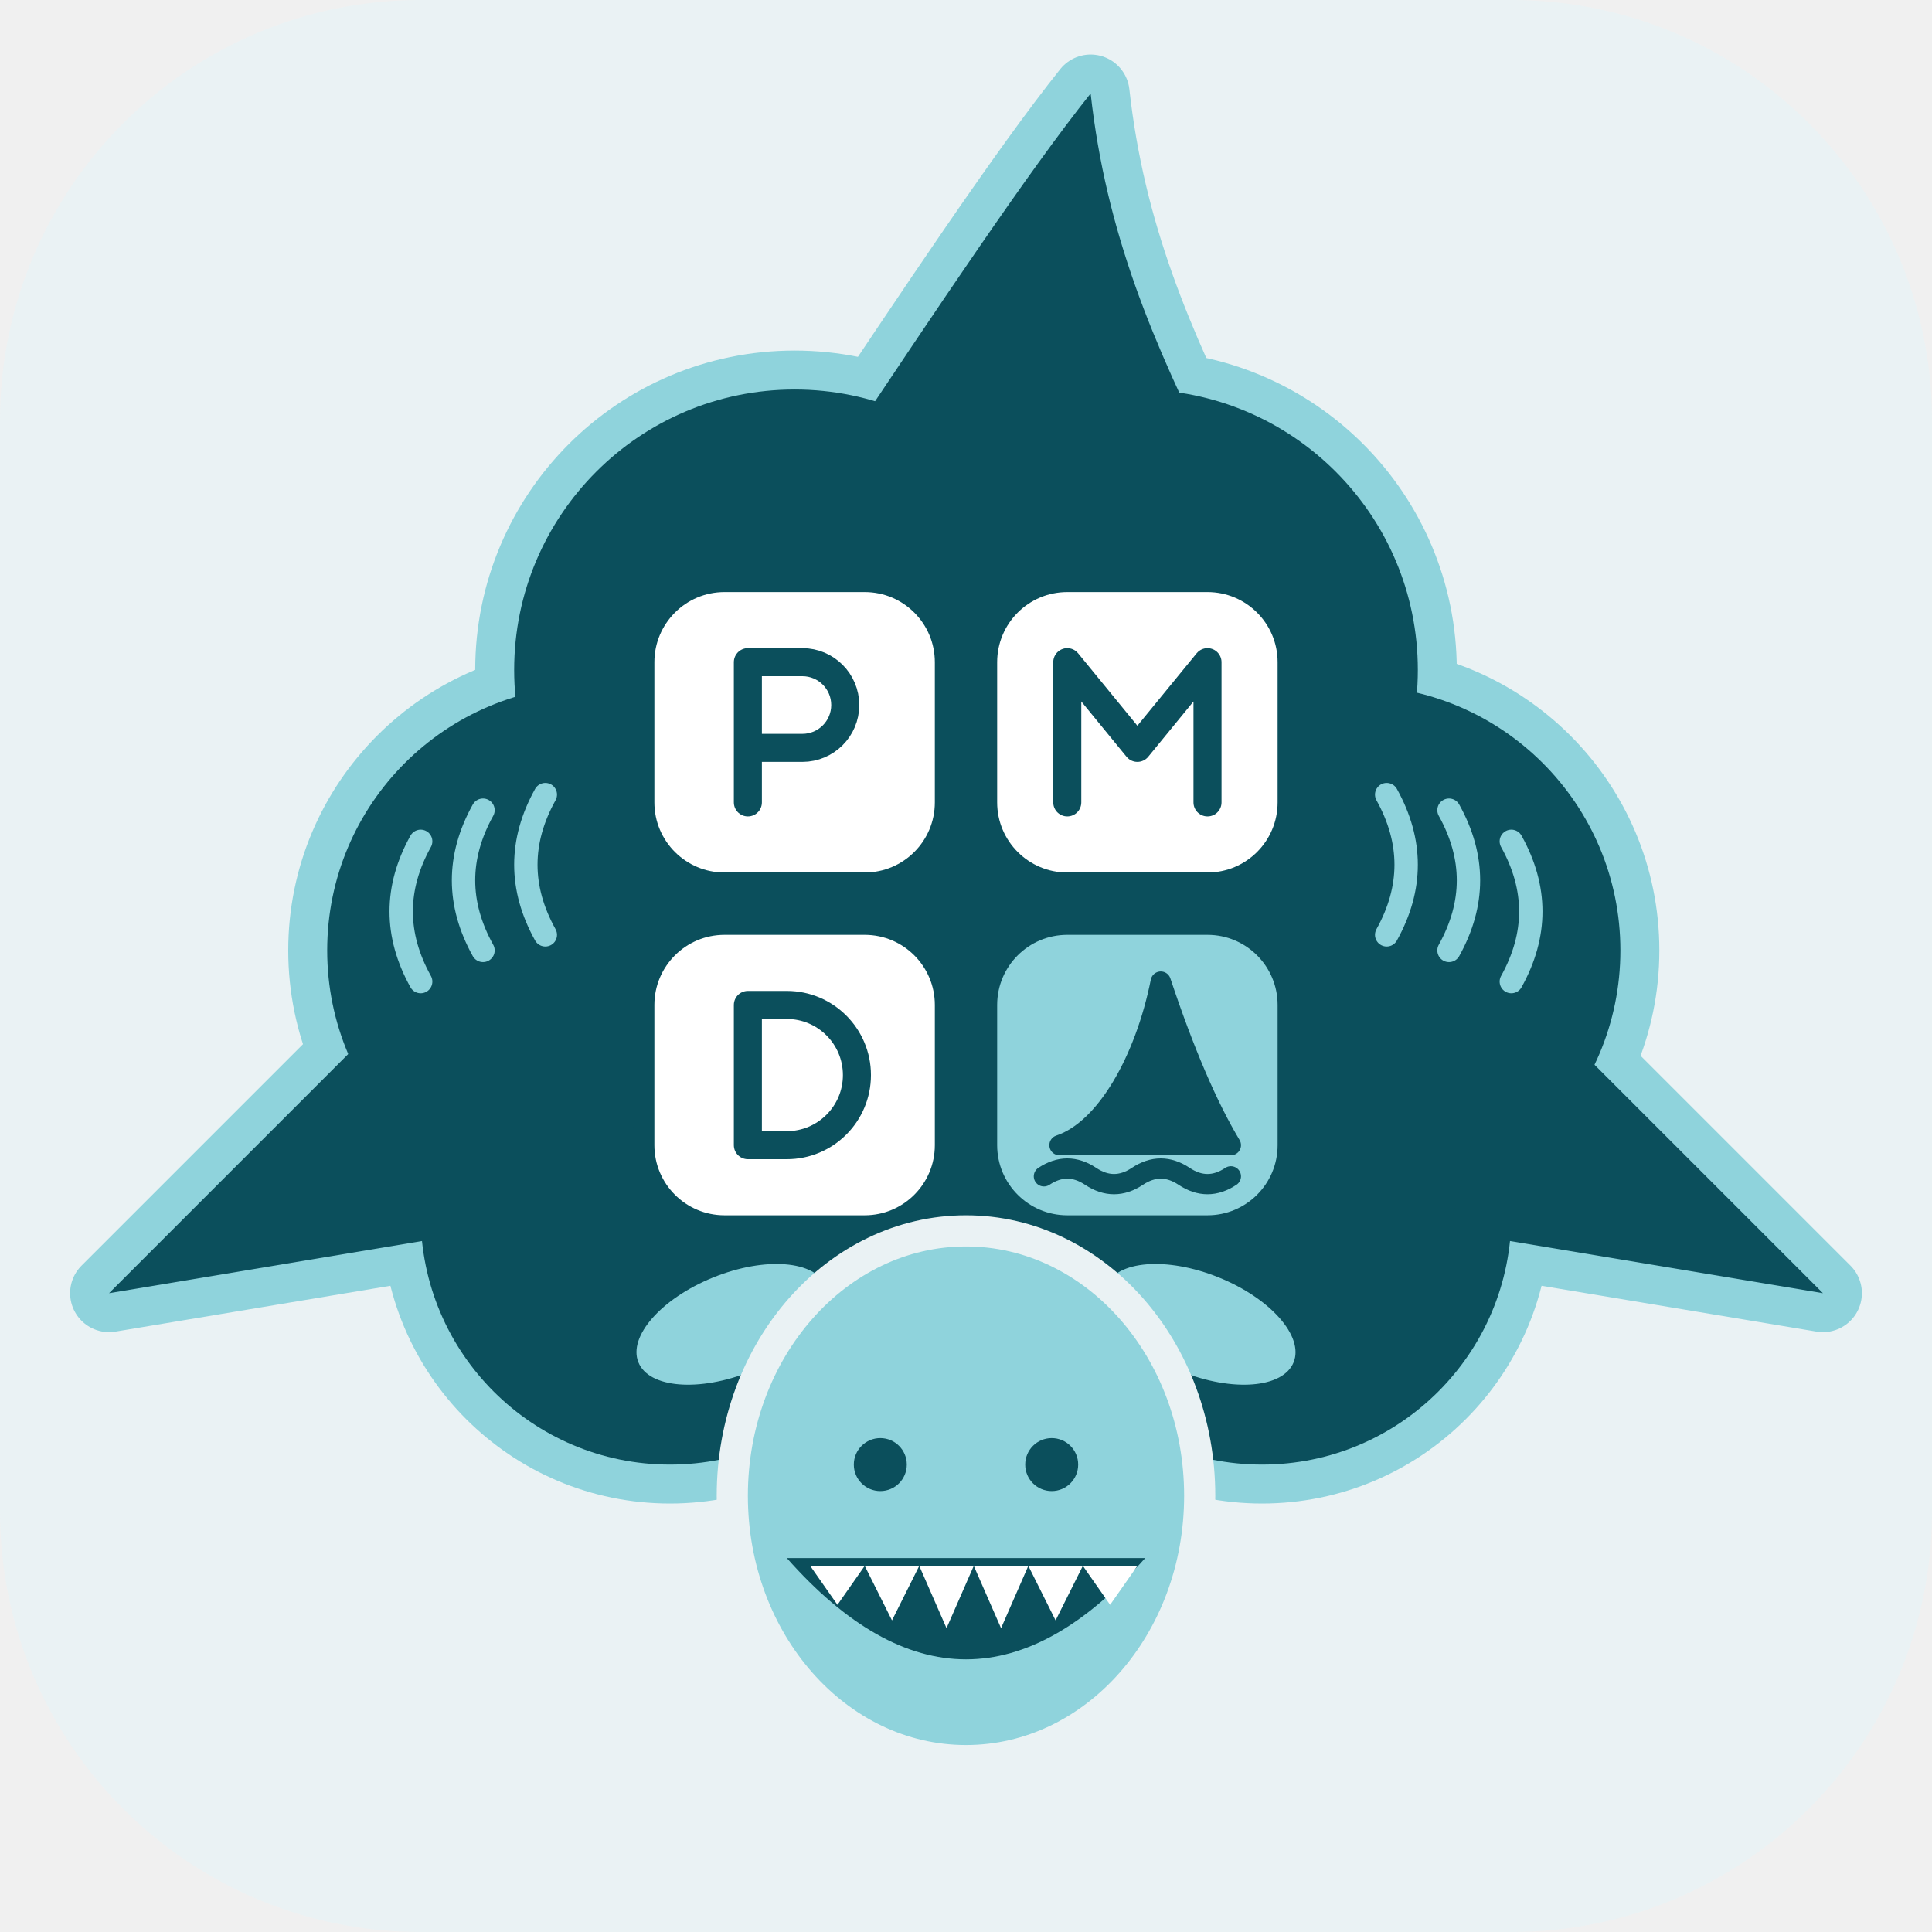
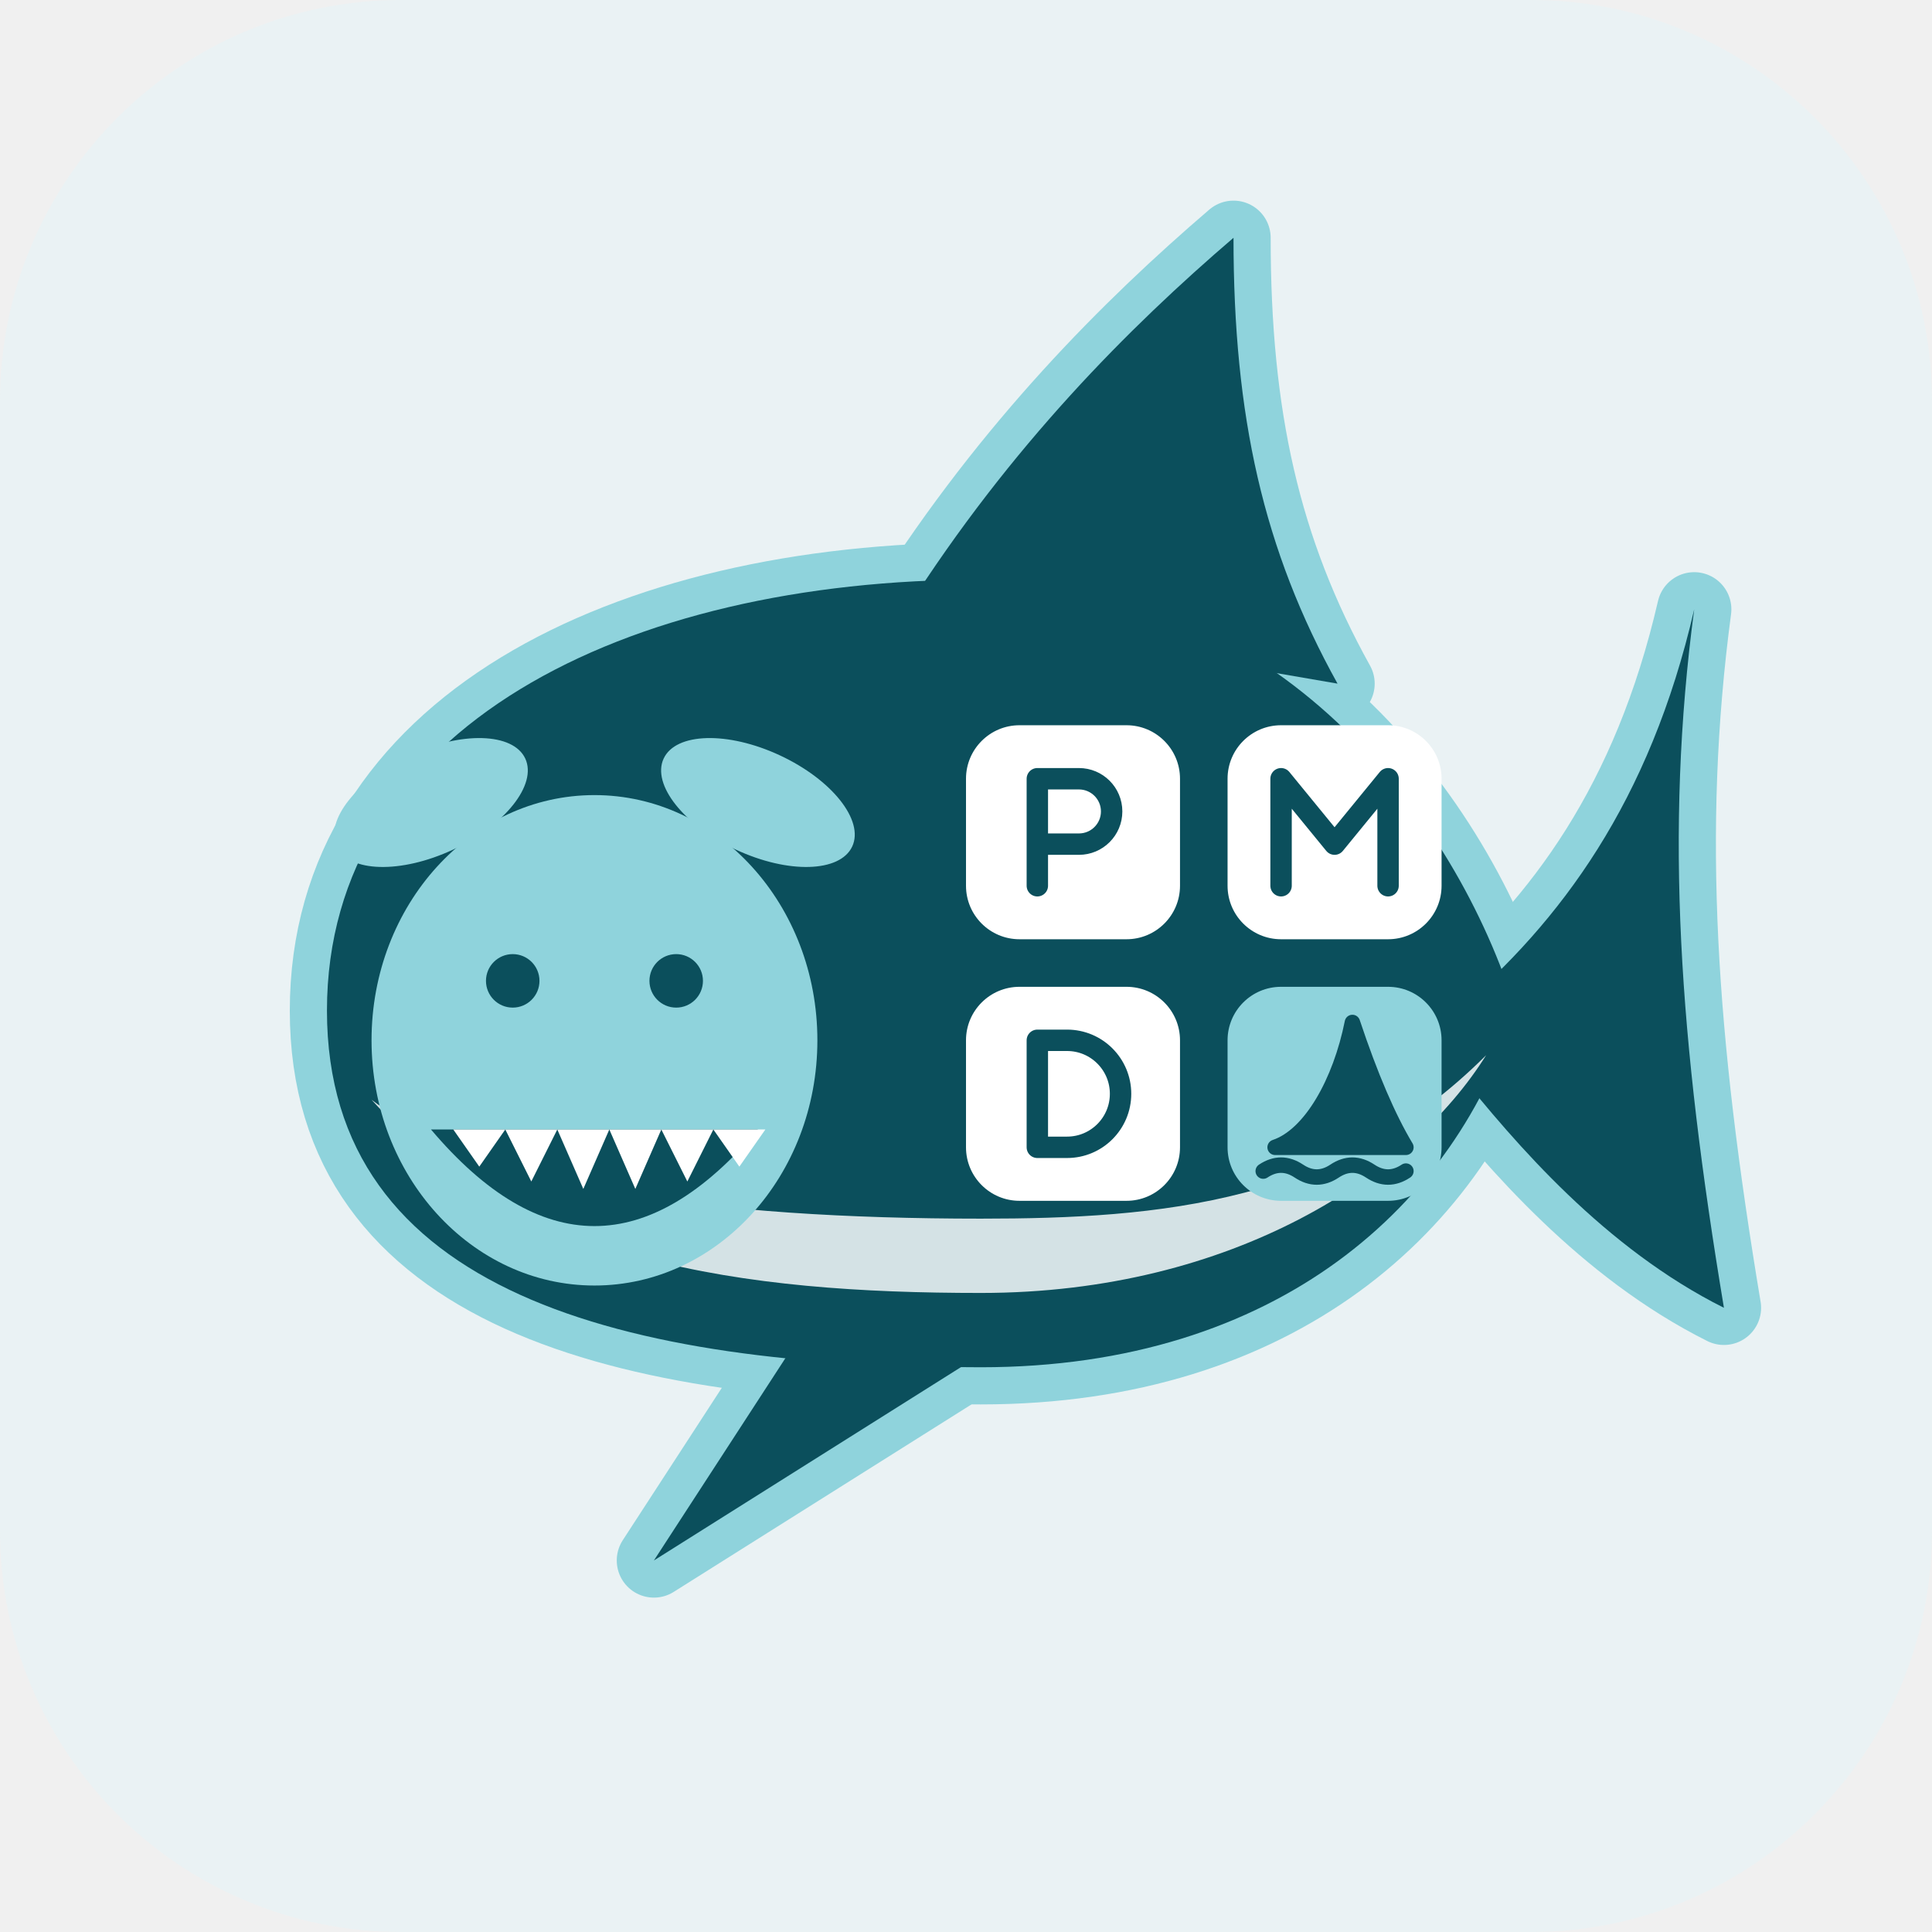
- <svg xmlns="http://www.w3.org/2000/svg" viewBox="-24 -34 248 248" role="img" aria-label="Logo Pepe Flock: oveja tiburón">
-   <rect x="-24" y="-34" width="248" height="248" rx="54" fill="#EAF2F4" />
+ <svg xmlns="http://www.w3.org/2000/svg" viewBox="-30 -24 260 260" role="img" aria-label="Logo Pepe Flock: tiburón oveja">
+   <rect x="-30" y="-24" width="260" height="260" rx="54" fill="#EAF2F4" />
  <g fill="#8FD3DC" stroke="#8FD3DC" stroke-width="10" stroke-linejoin="round">
-     <circle cx="52" cy="88" r="34" />
-     <circle cx="78" cy="52" r="36" />
-     <circle cx="122" cy="52" r="36" />
-     <circle cx="150" cy="88" r="34" />
-     <circle cx="138" cy="122" r="32" />
-     <circle cx="62" cy="122" r="32" />
-     <circle cx="100" cy="100" r="44" />
-     <path d="M84 24 C96 6 108 -12 116 -22 C118 -4 124 10 132 26 Z" />
-     <path d="M30 92 L-10 132 L38 124 Z" />
-     <path d="M170 92 L210 132 L162 124 Z" />
+     <path d="M14 112 C14 74 54 54 102 54 C142 54 166 86 174 112 C166 138 142 160 102 160 C54 160 14 150 14 112 Z" />
+     <path d="M166 112 C180 100 192 84 198 58 C194 88 196 116 202 152 C186 144 174 130 166 120 Z" />
+     <path d="M92 58 C106 36 122 20 136 8 C136 32 140 50 150 68 Z" />
+     <path d="M84 146 L58 186 L112 152 Z" />
  </g>
  <g fill="#0B4F5C">
-     <circle cx="52" cy="88" r="34" />
-     <circle cx="78" cy="52" r="36" />
-     <circle cx="122" cy="52" r="36" />
-     <circle cx="150" cy="88" r="34" />
-     <circle cx="138" cy="122" r="32" />
-     <circle cx="62" cy="122" r="32" />
-     <circle cx="100" cy="100" r="44" />
-     <path d="M84 24 C96 6 108 -12 116 -22 C118 -4 124 10 132 26 Z" />
-     <path d="M30 92 L-10 132 L38 124 Z" />
-     <path d="M170 92 L210 132 L162 124 Z" />
+     <path d="M14 112 C14 74 54 54 102 54 C142 54 166 86 174 112 C166 138 142 160 102 160 C54 160 14 150 14 112 Z" />
+     <path d="M166 112 C180 100 192 84 198 58 C194 88 196 116 202 152 C186 144 174 130 166 120 Z" />
+     <path d="M92 58 C106 36 122 20 136 8 C136 32 140 50 150 68 Z" />
+     <path d="M84 146 L58 186 L112 152 Z" />
+   </g>
+   <path d="M20 124 C40 146 70 150 102 150 C136 150 160 134 170 118 C150 138 126 140 102 140 C66 140 36 136 20 124 Z" fill="#EAF2F4" opacity=".9" />
+   <g transform="translate(52 40) scale(.8)">
+     <g fill="#FFFFFF">
+       <rect x="60" y="42" width="36" height="36" rx="9" />
+       <rect x="104" y="42" width="36" height="36" rx="9" />
+       <rect x="60" y="86" width="36" height="36" rx="9" />
+     </g>
+     <path transform="translate(60 42)" d="M12 27 V9 H19 a5.5 5.5 0 0 1 0 11 H12" fill="none" stroke="#0B4F5C" stroke-width="3.6" stroke-linecap="round" stroke-linejoin="round" />
+     <path transform="translate(104 42)" d="M9 27 V9 L18 20 L27 9 V27" fill="none" stroke="#0B4F5C" stroke-width="3.6" stroke-linecap="round" stroke-linejoin="round" />
+     <path transform="translate(60 86)" d="M12 27 V9 H17 a9 9 0 0 1 0 18 Z" fill="none" stroke="#0B4F5C" stroke-width="3.6" stroke-linecap="round" stroke-linejoin="round" />
+     <rect x="104" y="86" width="36" height="36" rx="9" fill="#8FD3DC" />
+     <g transform="translate(104 86)" fill="none" stroke="#0B4F5C" stroke-width="2.6" stroke-linecap="round" stroke-linejoin="round">
+       <path d="M8 27 C14 25 19 16 21 6 C24 15 27 22 30 27 Z" fill="#0B4F5C" />
+       <path d="M6 31 q3 -2 6 0 t6 0 t6 0 t6 0" />
+     </g>
  </g>
  <g fill="#8FD3DC">
-     <ellipse cx="70" cy="136" rx="13" ry="6.5" transform="rotate(-22 70 136)" />
-     <ellipse cx="130" cy="136" rx="13" ry="6.5" transform="rotate(22 130 136)" />
+     <ellipse cx="28" cy="84" rx="14" ry="7" transform="rotate(-25 28 84)" />
+     <ellipse cx="72" cy="84" rx="14" ry="7" transform="rotate(25 72 84)" />
+     <ellipse cx="50" cy="116" rx="30" ry="33" />
  </g>
-   <ellipse cx="100" cy="158" rx="30" ry="34" fill="#8FD3DC" stroke="#EAF2F4" stroke-width="4" />
  <g fill="#0B4F5C">
-     <circle cx="89" cy="154" r="3.4" />
-     <circle cx="111" cy="154" r="3.4" />
+     <circle cx="39" cy="108" r="3.6" />
+     <circle cx="61" cy="108" r="3.6" />
  </g>
-   <g fill="#FFFFFF">
-     <rect x="60" y="42" width="36" height="36" rx="9" />
-     <rect x="104" y="42" width="36" height="36" rx="9" />
-     <rect x="60" y="86" width="36" height="36" rx="9" />
-   </g>
-   <path transform="translate(60 42)" d="M12 27 V9 H19 a5.5 5.5 0 0 1 0 11 H12" fill="none" stroke="#0B4F5C" stroke-width="3.6" stroke-linecap="round" stroke-linejoin="round" />
-   <path transform="translate(104 42)" d="M9 27 V9 L18 20 L27 9 V27" fill="none" stroke="#0B4F5C" stroke-width="3.6" stroke-linecap="round" stroke-linejoin="round" />
-   <path transform="translate(60 86)" d="M12 27 V9 H17 a9 9 0 0 1 0 18 Z" fill="none" stroke="#0B4F5C" stroke-width="3.6" stroke-linecap="round" stroke-linejoin="round" />
-   <rect x="104" y="86" width="36" height="36" rx="9" fill="#8FD3DC" />
-   <g transform="translate(104 86)" fill="none" stroke="#0B4F5C" stroke-width="2.6" stroke-linecap="round" stroke-linejoin="round">
-     <path d="M8 27 C14 25 19 16 21 6 C24 15 27 22 30 27 Z" fill="#0B4F5C" />
-     <path d="M6 31 q3 -2 6 0 t6 0 t6 0 t6 0" />
-   </g>
-   <path d="M77 166 Q100 192 123 166 Z" fill="#0B4F5C" />
-   <path d="M80 167 h7 l-3.5 5 Z" fill="#fff" />
-   <path d="M87 167 h7 l-3.5 7 Z" fill="#fff" />
-   <path d="M94 167 h7 l-3.5 8 Z" fill="#fff" />
-   <path d="M101 167 h7 l-3.5 8 Z" fill="#fff" />
-   <path d="M108 167 h7 l-3.5 7 Z" fill="#fff" />
-   <path d="M115 167 h7 l-3.5 5 Z" fill="#fff" />
-   <g fill="none" stroke="#8FD3DC" stroke-width="3" stroke-linecap="round">
-     <path d="M30 74 q-5 9 0 18" />
-     <path d="M38 70 q-5 9 0 18" />
-     <path d="M46 68 q-5 9 0 18" />
-     <path d="M170 74 q5 9 0 18" />
-     <path d="M162 70 q5 9 0 18" />
-     <path d="M154 68 q5 9 0 18" />
-   </g>
+   <path d="M28 128 Q50 154 72 128 Z" fill="#0B4F5C" />
+   <path d="M31 128 h7 l-3.5 5 Z" fill="#fff" />
+   <path d="M38 128 h7 l-3.5 7 Z" fill="#fff" />
+   <path d="M45 128 h7 l-3.5 8 Z" fill="#fff" />
+   <path d="M52 128 h7 l-3.5 8 Z" fill="#fff" />
+   <path d="M59 128 h7 l-3.5 7 Z" fill="#fff" />
+   <path d="M66 128 h7 l-3.5 5 Z" fill="#fff" />
</svg>
